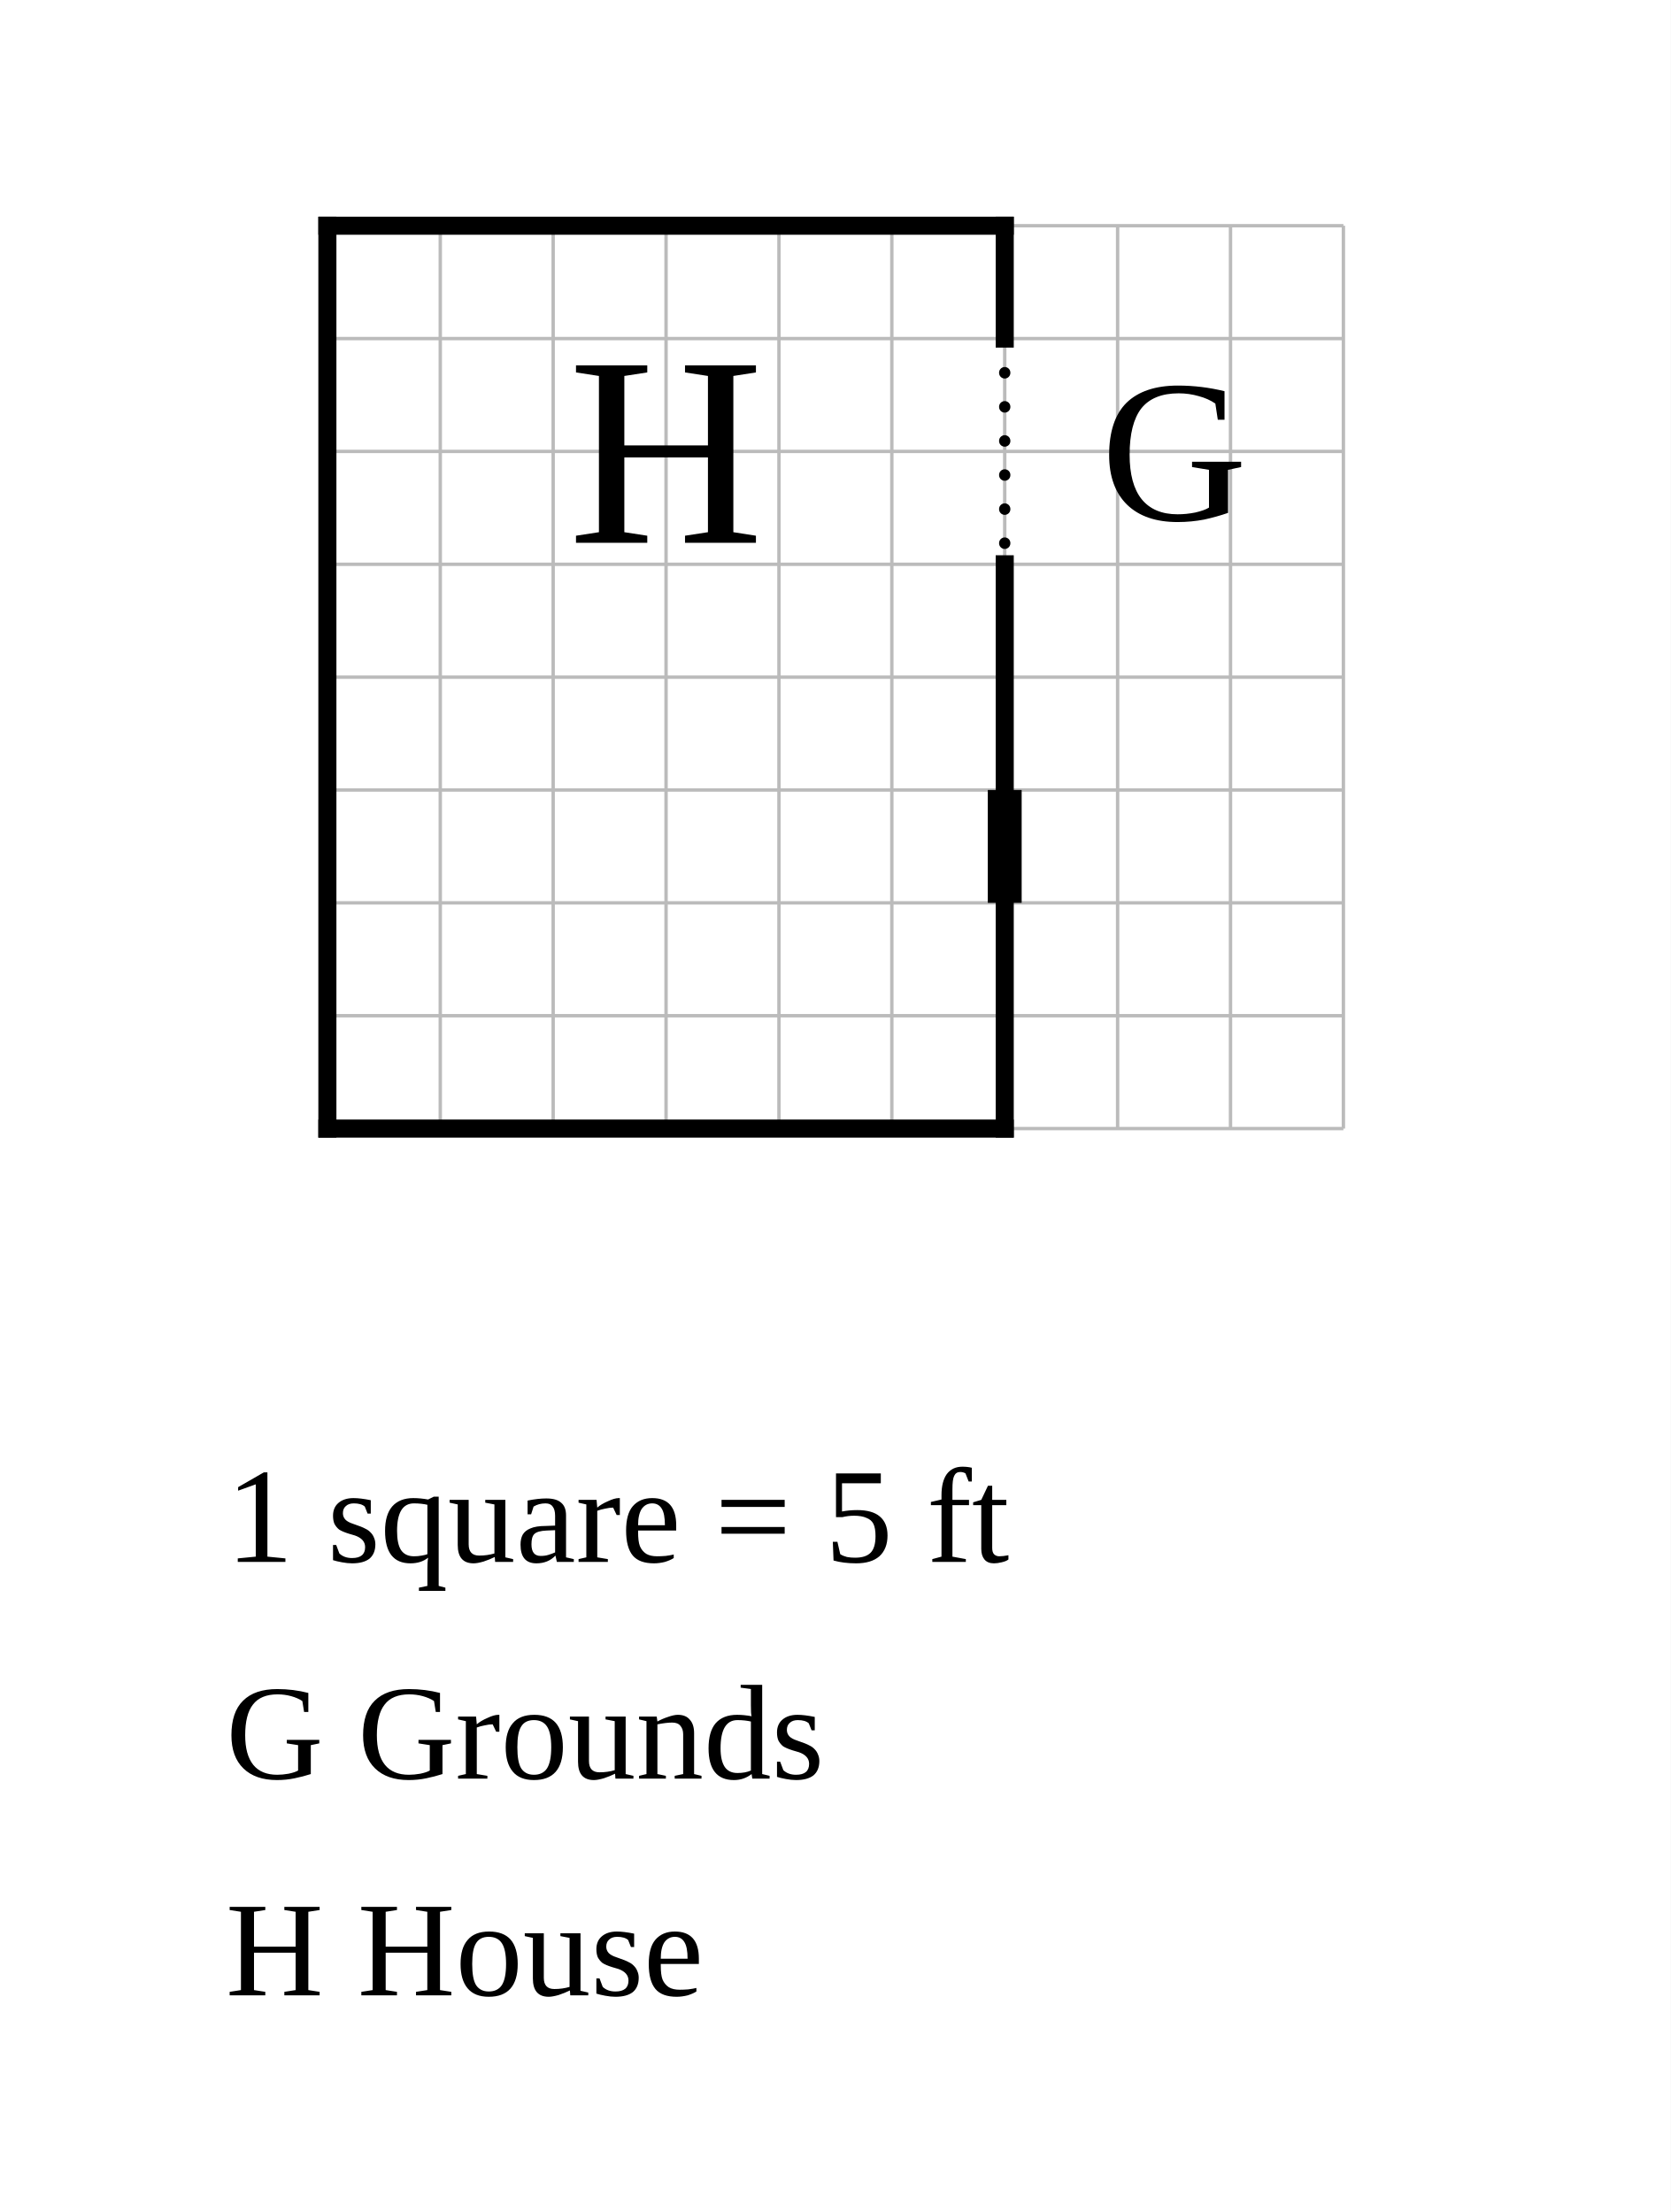
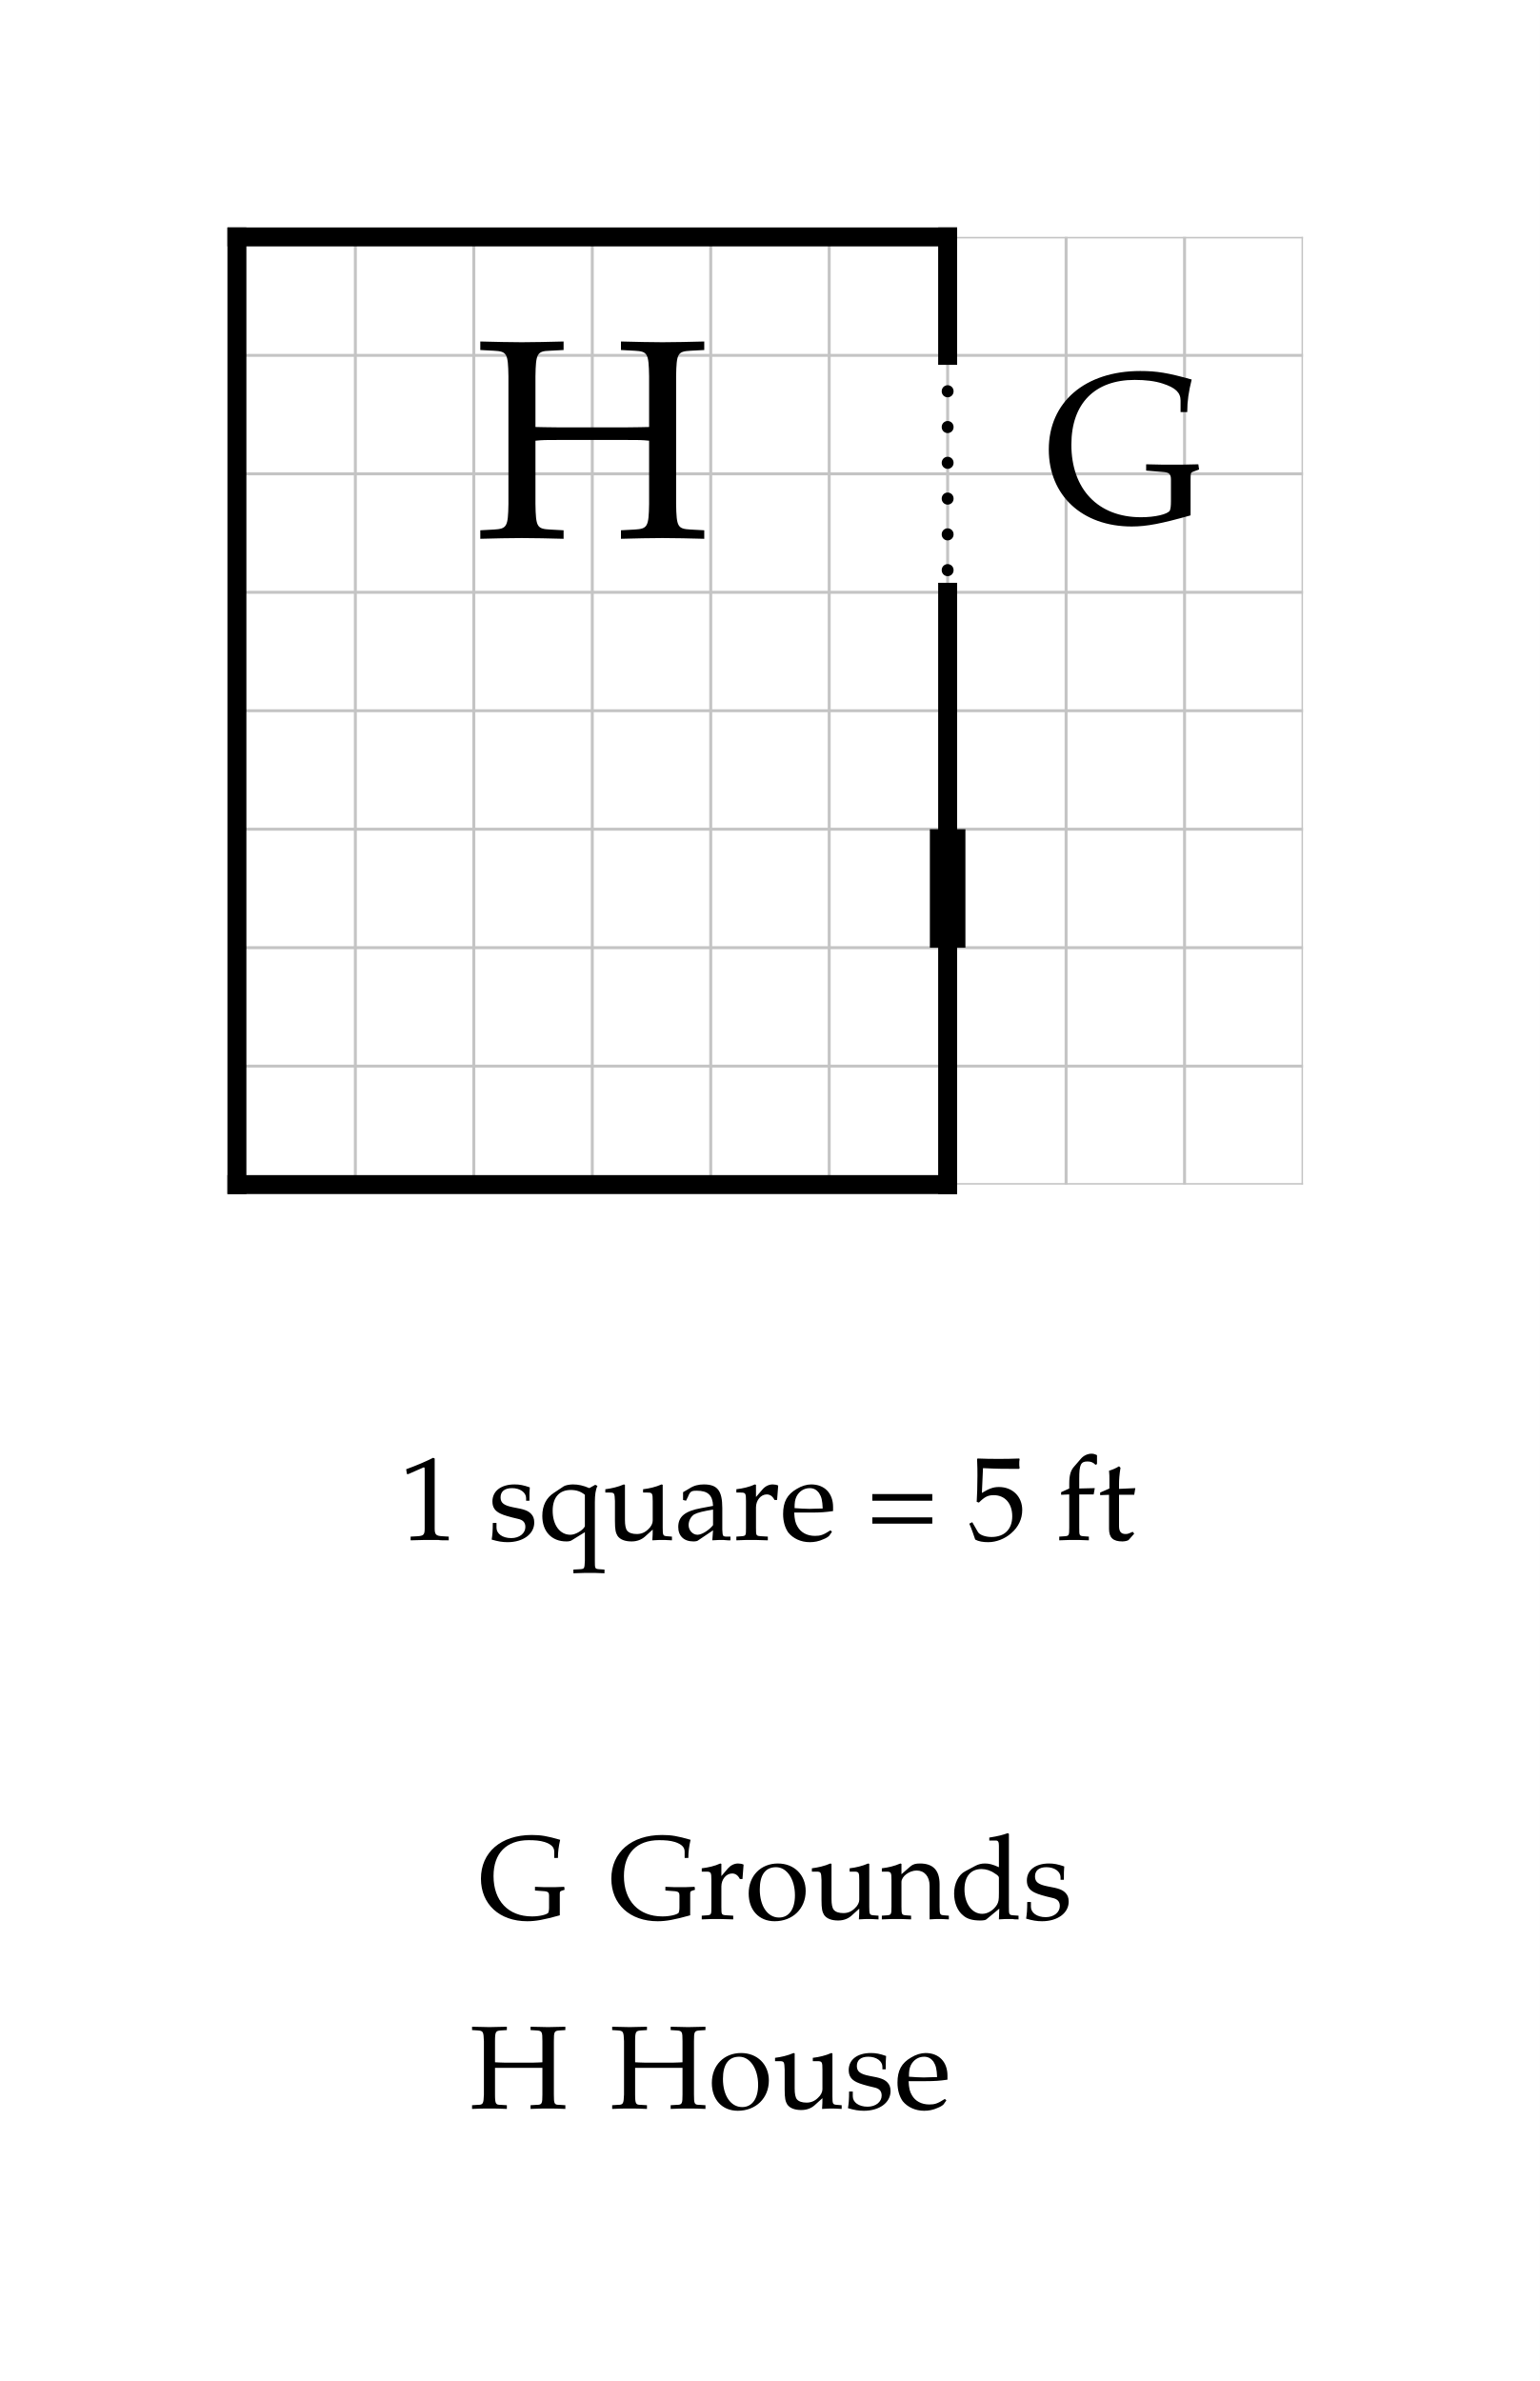
- <svg xmlns="http://www.w3.org/2000/svg" width="740" height="980" viewBox="-14.5 -10 74 98">
-   <rect x="-14.5" y="-10" width="74" height="98" fill="white" />
-   <g stroke="#bbb" stroke-width="0.15">
+ <svg xmlns="http://www.w3.org/2000/svg" width="650" height="1005" viewBox="-10 -10 65 100.5" font-family="Palatino, Georgia, Times New Roman, serif" font-weight="400" fill="black">
+   <rect x="-10" y="-10" width="65" height="100.5" fill="white" />
+   <defs>
+     <clipPath id="plan-grid">
+       <path d="M0 0h30v20h-30z M30 0h15v20h-15z M0 20h30v20h-30z M30 20h15v20h-15z" />
+     </clipPath>
+   </defs>
+   <g class="grid" clip-path="url(#plan-grid)" stroke="#c4c4c4" stroke-width="0.125">
    <line x1="0" y1="0" x2="0" y2="40" />
    <line x1="5" y1="0" x2="5" y2="40" />
    <line x1="10" y1="0" x2="10" y2="40" />
    <line x1="15" y1="0" x2="15" y2="40" />
    <line x1="20" y1="0" x2="20" y2="40" />
    <line x1="25" y1="0" x2="25" y2="40" />
    <line x1="30" y1="0" x2="30" y2="40" />
    <line x1="35" y1="0" x2="35" y2="40" />
    <line x1="40" y1="0" x2="40" y2="40" />
    <line x1="45" y1="0" x2="45" y2="40" />
    <line x1="0" y1="0" x2="45" y2="0" />
    <line x1="0" y1="5" x2="45" y2="5" />
    <line x1="0" y1="10" x2="45" y2="10" />
    <line x1="0" y1="15" x2="45" y2="15" />
    <line x1="0" y1="20" x2="45" y2="20" />
    <line x1="0" y1="25" x2="45" y2="25" />
    <line x1="0" y1="30" x2="45" y2="30" />
    <line x1="0" y1="35" x2="45" y2="35" />
    <line x1="0" y1="40" x2="45" y2="40" />
  </g>
  <line class="wall exterior" x1="0" y1="0" x2="0" y2="40" stroke="black" stroke-width="0.8" stroke-linecap="square" />
  <line class="wall exterior" x1="0" y1="0" x2="30" y2="0" stroke="black" stroke-width="0.8" stroke-linecap="square" />
  <line class="wall exterior" x1="0" y1="40" x2="30" y2="40" stroke="black" stroke-width="0.8" stroke-linecap="square" />
  <line class="wall exterior" x1="30" y1="0" x2="30" y2="5" stroke="black" stroke-width="0.8" stroke-linecap="square" />
  <line class="wall exterior" x1="30" y1="15" x2="30" y2="40" stroke="black" stroke-width="0.8" stroke-linecap="square" />
  <text data-block="grounds" x="37.5" y="10" text-anchor="middle" dominant-baseline="central" font-size="9">G</text>
  <text data-block="house" x="15" y="10" text-anchor="middle" dominant-baseline="central" font-size="12">H</text>
  <line class="open" x1="30" y1="5" x2="30" y2="15" stroke="black" stroke-width="0.5" stroke-dasharray="0.01 1.5" stroke-linecap="round" />
  <line class="door" x1="30" y1="25" x2="30" y2="30" stroke="black" stroke-width="1.5" />
-   <text class="scale" x="-4.5" y="59.2" font-size="6">1 square = 5 ft</text>
-   <text class="key" x="-4.5" y="68.8" font-size="6">G  Grounds</text>
-   <text class="key" x="-4.5" y="78.4" font-size="6">H  House</text>
+   <g class="scale" font-size="5">
+     <text x="6.848" y="55">1 square = 5 ft</text>
+   </g>
+   <g class="key" font-size="5">
+     <text x="10.192" y="71">G</text>
+     <text x="15.695" y="71">Grounds</text>
+   </g>
+   <g class="key" font-size="5">
+     <text x="9.818" y="79">H</text>
+     <text x="15.731" y="79">House</text>
+   </g>
</svg>
